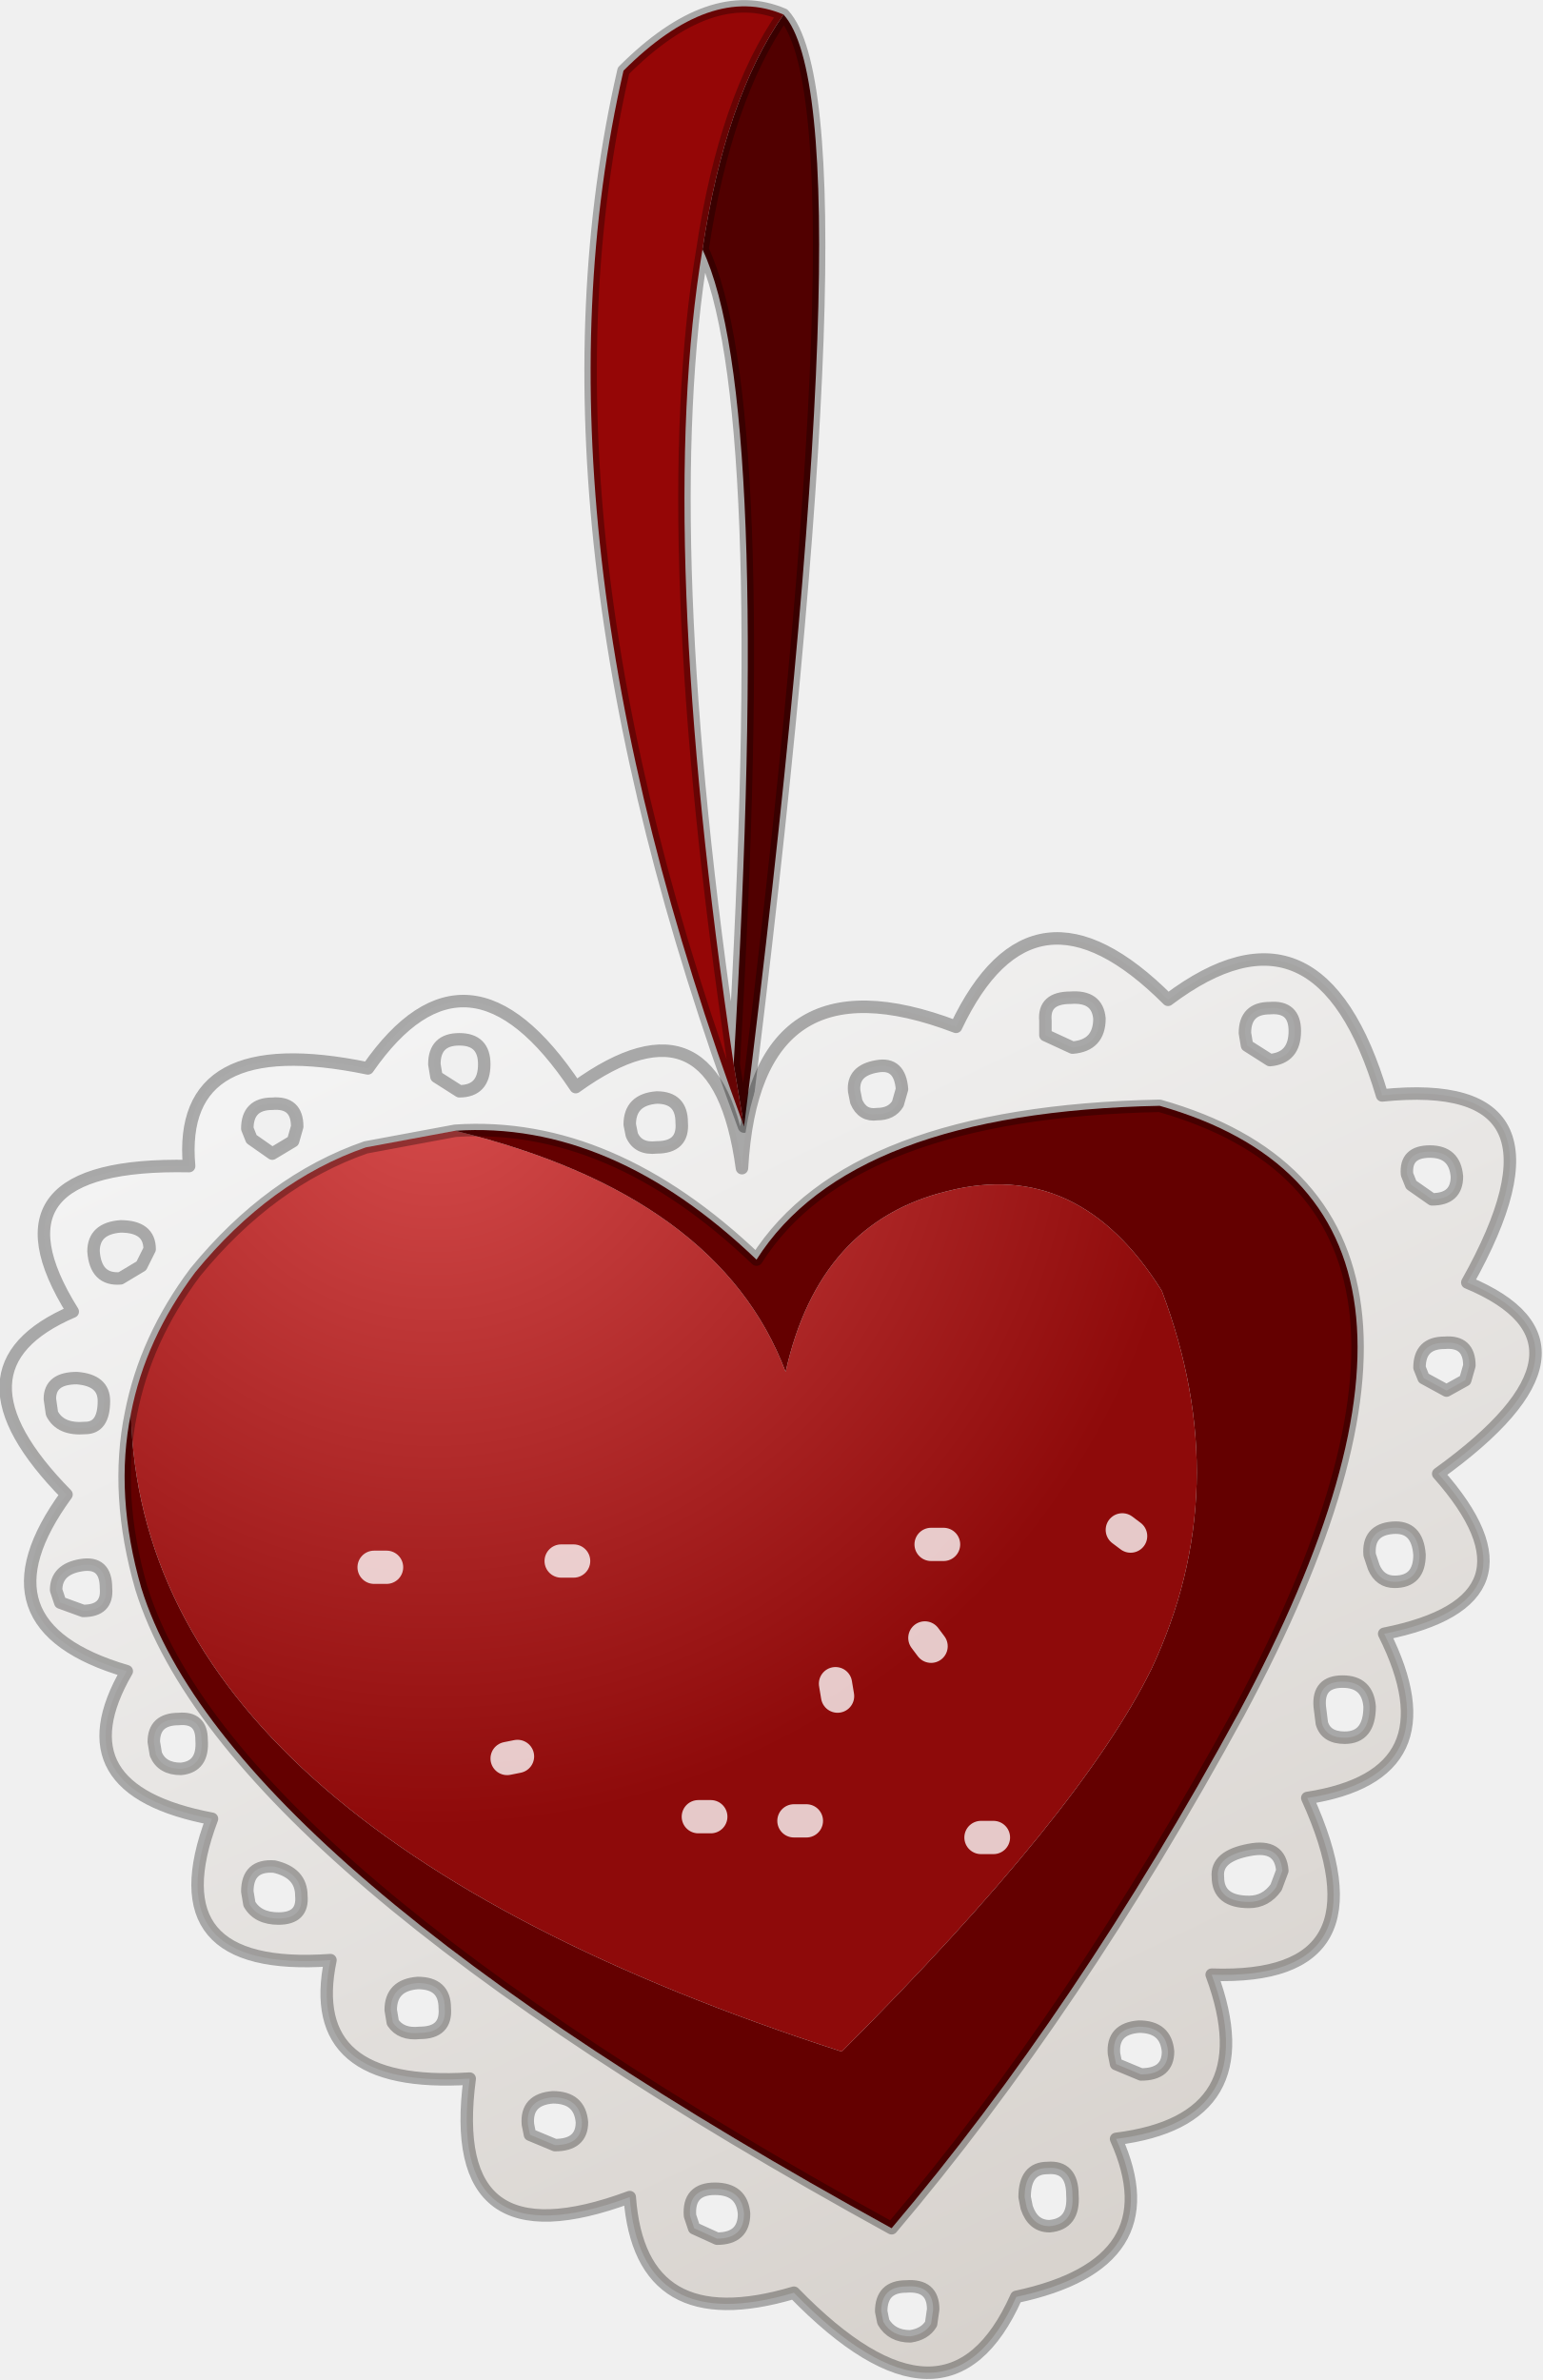
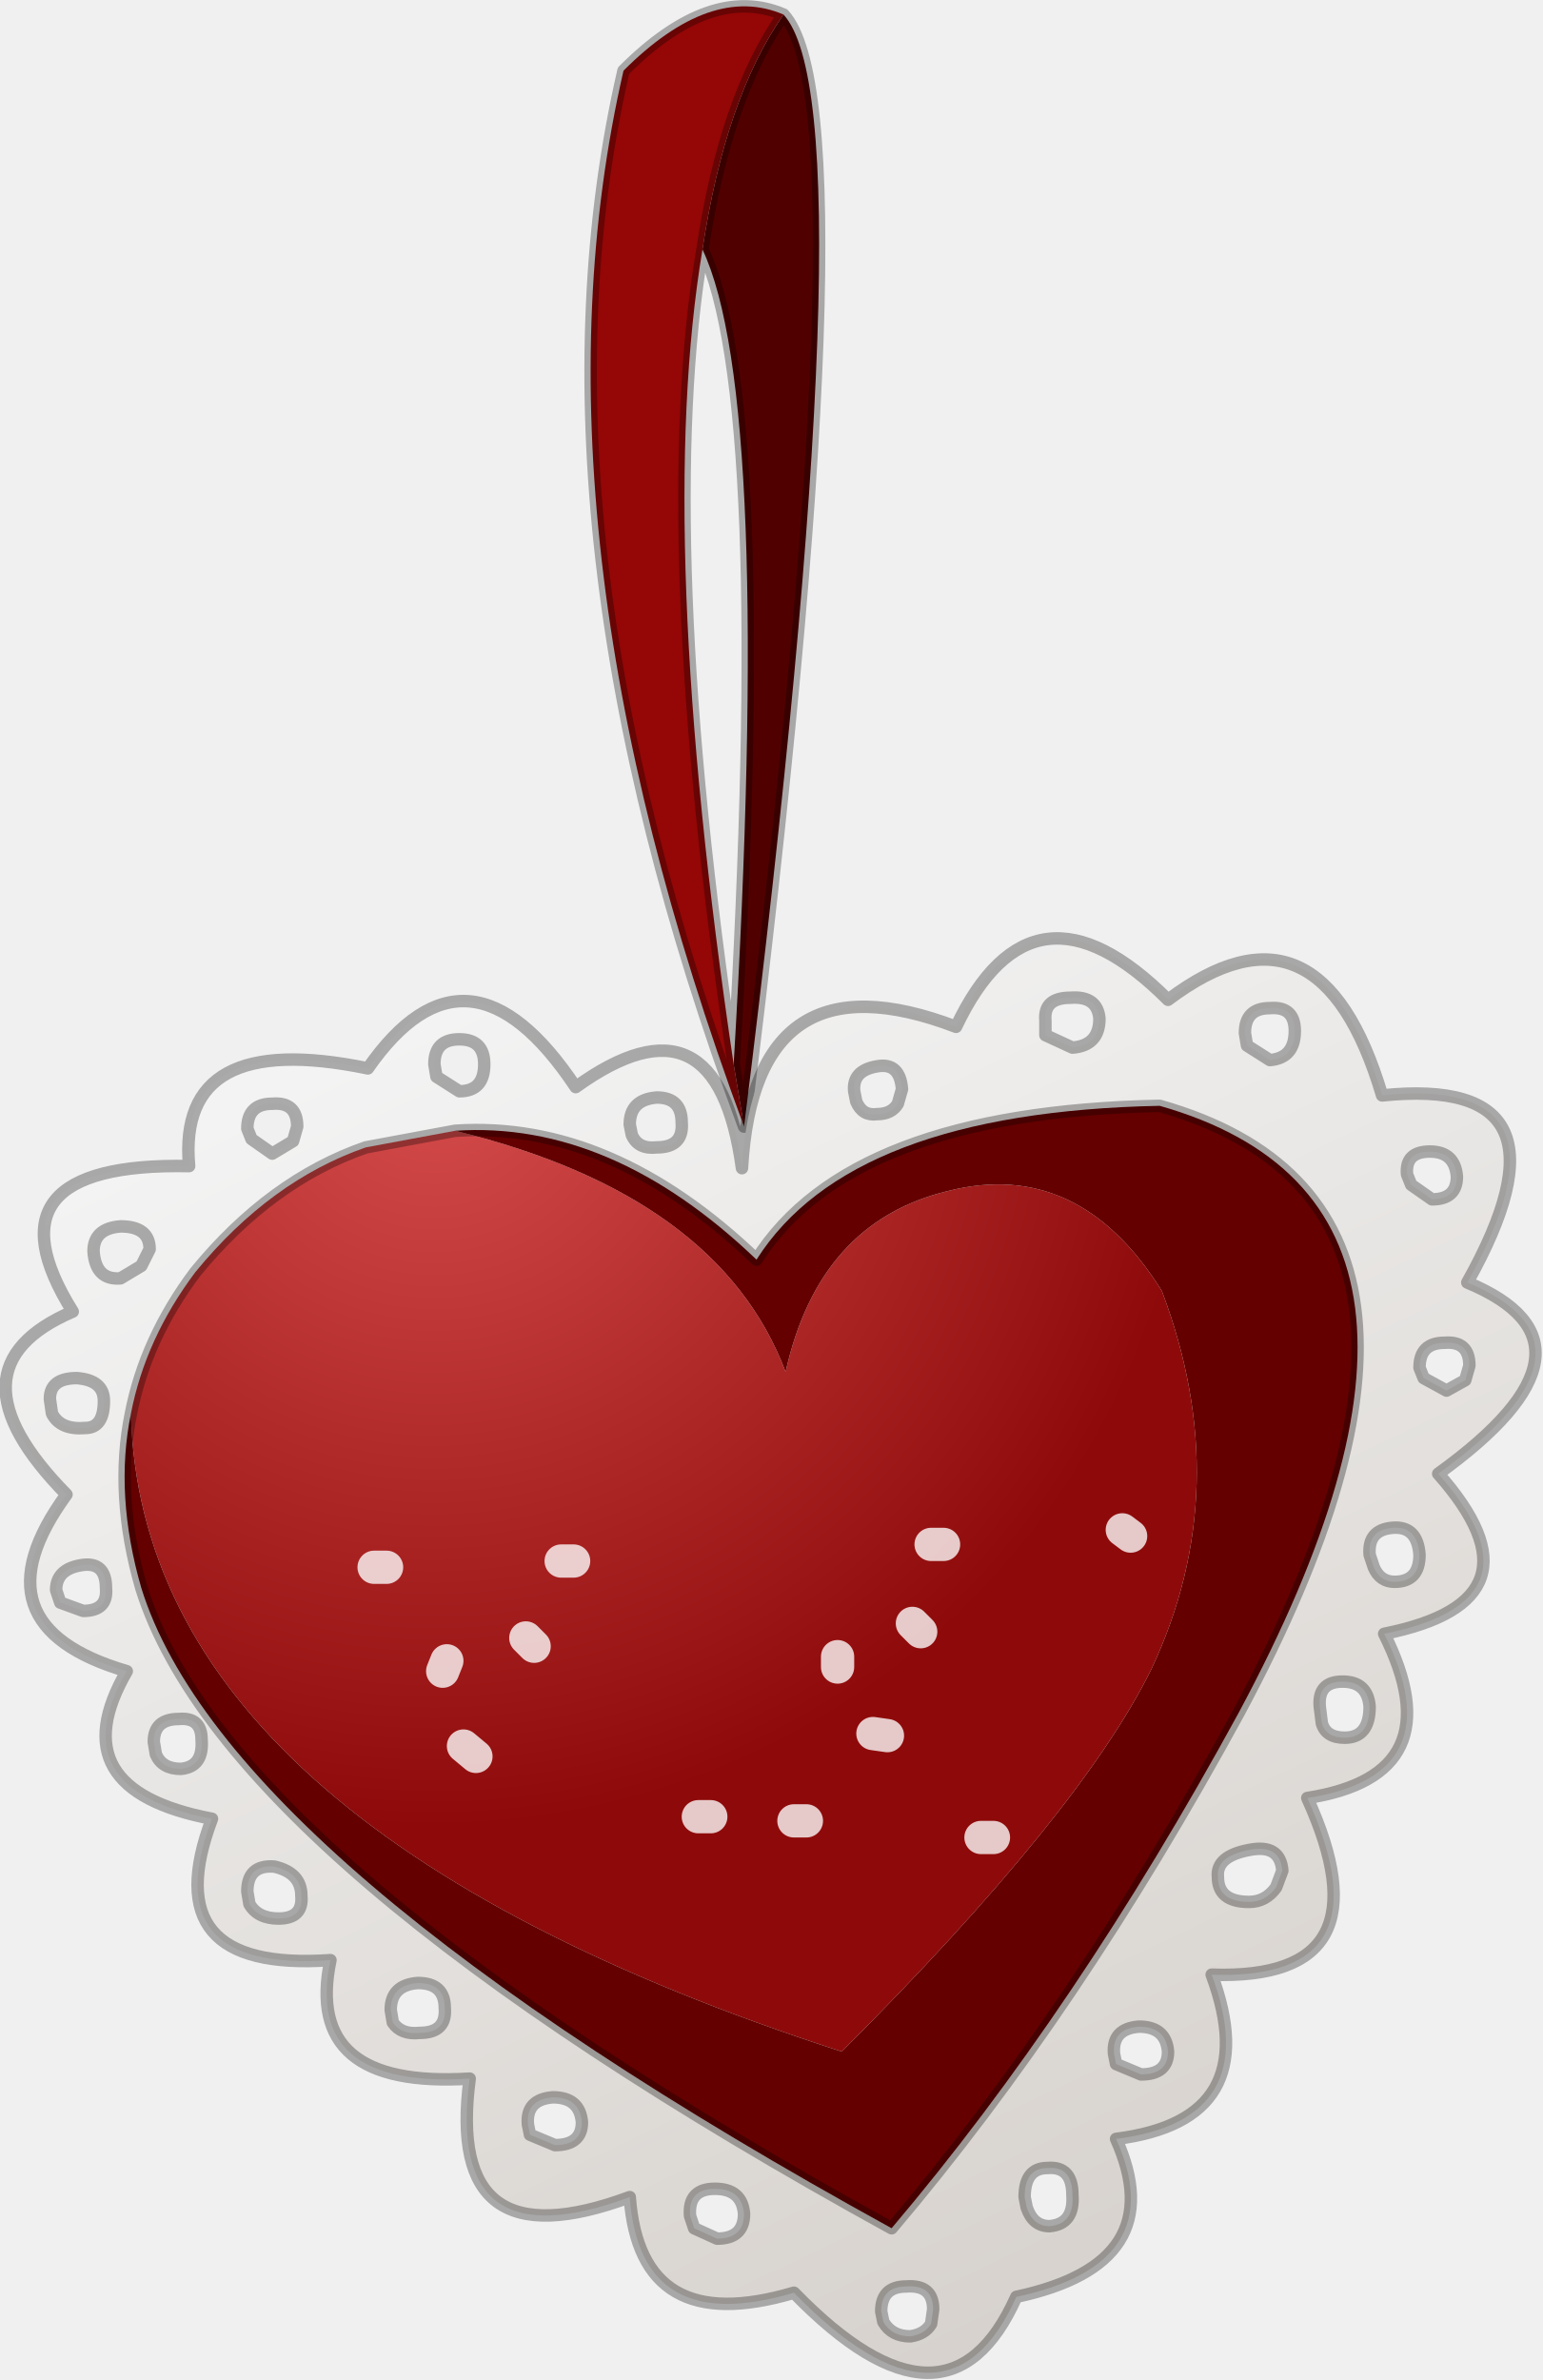
<svg xmlns="http://www.w3.org/2000/svg" xmlns:xlink="http://www.w3.org/1999/xlink" height="57.25px" width="37.1px">
  <g transform="matrix(1.0, 0.0, 0.0, 1.0, 16.65, 0.15)">
    <use height="57.25" transform="matrix(1.0, 0.0, 0.0, 1.0, -16.65, -0.15)" width="37.1" xlink:href="#decoration77-shape0" />
  </g>
  <defs>
    <g id="decoration77-shape0" transform="matrix(1.0, 0.0, 0.0, 1.0, 16.65, 0.15)">
      <path d="M2.2 0.2 Q4.3 2.5 1.25 26.95 L1.0 25.45 Q1.95 9.45 0.25 5.85 0.8 2.2 2.2 0.2" fill="#510000" fill-rule="evenodd" stroke="none" />
      <path d="M1.25 26.95 Q-4.15 12.4 -1.65 1.55 0.45 -0.55 2.2 0.2 0.8 2.2 0.25 5.85 -0.9 12.7 1.0 25.45 L1.25 26.95" fill="#950606" fill-rule="evenodd" stroke="none" />
      <path d="M2.2 0.2 Q4.3 2.5 1.25 26.95 -4.15 12.4 -1.65 1.55 0.45 -0.55 2.2 0.2 0.8 2.2 0.25 5.85 1.95 9.45 1.0 25.45 L1.25 26.95 M0.25 5.85 Q-0.9 12.7 1.0 25.45" fill="none" stroke="#000000" stroke-linecap="round" stroke-linejoin="round" stroke-opacity="0.302" stroke-width="0.3" />
-       <path d="M18.1 32.15 Q17.5 32.15 17.5 32.75 L17.6 33.0 18.15 33.3 18.6 33.05 18.7 32.7 Q18.7 32.1 18.1 32.15 M18.4 28.15 Q18.35 27.55 17.75 27.55 17.15 27.55 17.2 28.1 L17.3 28.35 17.8 28.7 Q18.4 28.7 18.4 28.15 M9.8 24.35 Q9.75 23.8 9.1 23.85 8.45 23.85 8.5 24.4 L8.5 24.75 9.15 25.05 Q9.8 25.0 9.8 24.35 M14.5 24.65 Q14.5 24.05 13.9 24.1 13.3 24.1 13.3 24.7 L13.35 25.0 13.9 25.35 Q14.5 25.3 14.5 24.65 M6.35 24.55 Q8.2 20.65 11.45 23.9 15.1 21.15 16.6 26.2 21.45 25.7 18.65 30.7 22.25 32.2 17.95 35.3 20.65 38.35 16.65 39.15 18.35 42.55 14.8 43.1 16.8 47.5 12.5 47.35 13.8 50.85 10.2 51.3 11.55 54.3 7.8 55.1 6.15 58.8 2.45 55.0 -1.25 56.1 -1.5 52.7 -5.95 54.35 -5.35 49.85 -9.35 50.1 -8.7 47.0 -12.95 47.3 -11.55 43.6 -15.25 42.9 -13.6 40.05 -17.35 38.95 -15.05 35.8 -18.05 32.75 -14.9 31.4 -17.15 27.8 -12.1 27.9 -12.4 24.6 -7.8 25.55 -5.4 22.1 -2.8 26.0 0.6 23.55 1.2 27.95 1.5 22.7 6.35 24.55 M-5.7 27.05 L-7.85 27.45 Q-10.15 28.25 -11.95 30.45 -13.15 32.05 -13.5 33.85 -13.9 35.8 -13.25 38.05 -11.2 44.65 4.8 53.45 9.25 48.2 13.15 41.05 19.7 28.85 11.25 26.45 3.8 26.6 1.55 30.15 -1.95 26.8 -5.7 27.05 M-3.35 50.3 Q-4.0 50.35 -3.95 50.95 L-3.9 51.2 -3.3 51.45 Q-2.65 51.45 -2.65 50.9 -2.7 50.3 -3.35 50.3 M-6.6 47.55 Q-7.25 47.6 -7.25 48.2 L-7.2 48.5 Q-7.0 48.8 -6.55 48.75 -5.9 48.75 -5.95 48.15 -5.95 47.55 -6.6 47.55 M-10.7 45.35 L-10.65 45.65 Q-10.45 46.0 -9.95 46.0 -9.35 46.0 -9.4 45.45 -9.4 44.9 -10.05 44.75 -10.7 44.7 -10.7 45.35 M-12.35 41.2 Q-12.95 41.2 -12.95 41.75 L-12.9 42.05 Q-12.75 42.4 -12.3 42.4 -11.75 42.35 -11.8 41.7 -11.8 41.15 -12.35 41.2 M-14.65 38.6 Q-14.05 38.6 -14.1 38.05 -14.1 37.4 -14.7 37.5 -15.3 37.6 -15.3 38.1 L-15.2 38.4 -14.65 38.6 M-15.45 33.5 L-15.4 33.85 Q-15.2 34.25 -14.6 34.2 -14.15 34.2 -14.15 33.55 -14.15 33.05 -14.8 33.0 -15.45 33.0 -15.45 33.5 M-13.75 30.6 L-13.25 30.3 -13.05 29.9 Q-13.05 29.35 -13.75 29.35 -14.4 29.4 -14.4 29.95 -14.35 30.65 -13.75 30.6 M-6.2 25.45 L-6.15 25.75 -5.6 26.1 Q-5.0 26.1 -5.0 25.45 -5.0 24.85 -5.6 24.85 -6.2 24.85 -6.2 25.45 M-9.5 26.95 Q-9.5 26.35 -10.1 26.4 -10.7 26.4 -10.7 27.0 L-10.6 27.25 -10.1 27.6 -9.6 27.3 -9.5 26.95 M-0.25 26.85 Q-0.25 26.25 -0.85 26.25 -1.5 26.3 -1.5 26.9 L-1.45 27.15 Q-1.3 27.5 -0.85 27.45 -0.2 27.45 -0.25 26.85 M0.05 53.45 L0.6 53.7 Q1.25 53.7 1.25 53.1 1.2 52.5 0.55 52.5 -0.1 52.5 -0.05 53.15 L0.05 53.45 M8.55 52.0 Q8.0 52.0 8.0 52.7 L8.05 52.95 Q8.2 53.4 8.6 53.4 9.2 53.35 9.15 52.65 9.15 51.95 8.55 52.0 M5.8 55.4 Q5.8 54.8 5.15 54.85 4.55 54.85 4.55 55.45 L4.6 55.7 Q4.8 56.05 5.25 56.05 5.6 56.0 5.75 55.75 L5.8 55.4 M10.75 48.6 Q10.1 48.65 10.15 49.25 L10.2 49.5 10.8 49.75 Q11.45 49.75 11.45 49.2 11.4 48.6 10.75 48.6 M12.65 45.0 Q12.65 45.6 13.4 45.6 13.8 45.6 14.05 45.25 L14.2 44.85 Q14.15 44.2 13.4 44.35 12.6 44.5 12.65 45.0 M15.7 41.65 Q16.3 41.65 16.3 40.9 16.25 40.3 15.65 40.3 15.05 40.3 15.1 40.9 L15.15 41.3 Q15.25 41.65 15.7 41.65 M16.4 37.55 Q16.55 37.9 16.9 37.9 17.5 37.9 17.5 37.25 17.45 36.55 16.85 36.6 16.25 36.65 16.3 37.25 L16.4 37.55 M3.9 26.1 L3.95 26.35 Q4.1 26.7 4.45 26.65 4.8 26.65 4.95 26.4 L5.05 26.05 Q5.0 25.4 4.45 25.5 3.85 25.6 3.9 26.1" fill="url(#decoration77-gradient0)" fill-rule="evenodd" stroke="none" />
+       <path d="M18.6 33.05 L18.7 32.7 Q18.7 32.1 18.1 32.15 17.5 32.15 17.5 32.75 L17.6 33.0 18.15 33.3 18.6 33.05 M18.4 28.15 Q18.35 27.55 17.75 27.55 17.15 27.55 17.2 28.1 L17.3 28.35 17.8 28.7 Q18.4 28.7 18.4 28.15 M6.35 24.55 Q8.2 20.65 11.45 23.9 15.1 21.15 16.6 26.2 21.45 25.7 18.65 30.7 22.25 32.2 17.95 35.3 20.65 38.35 16.65 39.15 18.35 42.55 14.8 43.1 16.8 47.5 12.5 47.35 13.8 50.85 10.2 51.3 11.55 54.3 7.8 55.1 6.15 58.8 2.45 55.0 -1.25 56.1 -1.5 52.7 -5.95 54.35 -5.35 49.85 -9.35 50.1 -8.7 47.0 -12.95 47.3 -11.55 43.6 -15.25 42.9 -13.6 40.05 -17.35 38.95 -15.05 35.8 -18.05 32.75 -14.9 31.4 -17.15 27.8 -12.1 27.9 -12.4 24.6 -7.8 25.55 -5.4 22.1 -2.8 26.0 0.6 23.55 1.2 27.95 1.5 22.7 6.35 24.55 M14.5 24.65 Q14.5 24.05 13.9 24.1 13.3 24.1 13.3 24.7 L13.35 25.0 13.9 25.35 Q14.5 25.3 14.5 24.65 M9.8 24.35 Q9.75 23.8 9.1 23.85 8.45 23.85 8.5 24.4 L8.5 24.75 9.15 25.05 Q9.8 25.0 9.8 24.35 M-5.7 27.05 L-7.85 27.45 Q-10.15 28.25 -11.95 30.45 -13.15 32.05 -13.5 33.85 -13.9 35.8 -13.25 38.05 -11.2 44.65 4.8 53.45 9.25 48.2 13.15 41.05 19.7 28.85 11.25 26.45 3.8 26.6 1.55 30.15 -1.95 26.8 -5.7 27.05 M-2.65 50.9 Q-2.7 50.3 -3.35 50.3 -4.0 50.35 -3.95 50.95 L-3.9 51.2 -3.3 51.45 Q-2.65 51.45 -2.65 50.9 M-5.95 48.15 Q-5.95 47.55 -6.6 47.55 -7.25 47.6 -7.25 48.2 L-7.2 48.5 Q-7.0 48.8 -6.55 48.75 -5.9 48.75 -5.95 48.15 M-10.7 45.35 L-10.65 45.65 Q-10.45 46.0 -9.95 46.0 -9.35 46.0 -9.4 45.45 -9.4 44.9 -10.05 44.75 -10.7 44.7 -10.7 45.35 M-14.1 38.05 Q-14.1 37.4 -14.7 37.5 -15.3 37.6 -15.3 38.1 L-15.2 38.4 -14.65 38.6 Q-14.05 38.6 -14.1 38.05 M-12.35 41.2 Q-12.95 41.2 -12.95 41.75 L-12.9 42.05 Q-12.75 42.4 -12.3 42.4 -11.75 42.35 -11.8 41.7 -11.8 41.15 -12.35 41.2 M-15.45 33.5 L-15.4 33.85 Q-15.2 34.25 -14.6 34.2 -14.15 34.2 -14.15 33.55 -14.15 33.05 -14.8 33.0 -15.45 33.0 -15.45 33.5 M-14.4 29.95 Q-14.35 30.65 -13.75 30.6 L-13.25 30.3 -13.05 29.9 Q-13.05 29.35 -13.75 29.35 -14.4 29.4 -14.4 29.95 M-6.2 25.45 L-6.15 25.75 -5.6 26.1 Q-5.0 26.1 -5.0 25.45 -5.0 24.85 -5.6 24.85 -6.2 24.85 -6.2 25.45 M-9.5 26.95 Q-9.5 26.35 -10.1 26.4 -10.7 26.4 -10.7 27.0 L-10.6 27.25 -10.1 27.6 -9.6 27.3 -9.5 26.95 M-0.85 27.45 Q-0.2 27.45 -0.25 26.85 -0.25 26.25 -0.85 26.25 -1.5 26.3 -1.5 26.9 L-1.45 27.15 Q-1.3 27.5 -0.85 27.45 M0.05 53.45 L0.6 53.7 Q1.25 53.7 1.25 53.1 1.2 52.5 0.55 52.5 -0.1 52.5 -0.05 53.15 L0.05 53.45 M5.8 55.4 Q5.8 54.8 5.15 54.85 4.55 54.85 4.55 55.45 L4.6 55.7 Q4.8 56.05 5.25 56.05 5.6 56.0 5.75 55.75 L5.8 55.4 M8.55 52.0 Q8.0 52.0 8.0 52.7 L8.05 52.95 Q8.2 53.4 8.6 53.4 9.2 53.35 9.15 52.65 9.15 51.95 8.55 52.0 M10.75 48.6 Q10.1 48.65 10.15 49.25 L10.2 49.5 10.8 49.75 Q11.45 49.75 11.45 49.2 11.4 48.6 10.75 48.6 M13.4 44.35 Q12.6 44.5 12.65 45.0 12.65 45.6 13.4 45.6 13.8 45.6 14.05 45.25 L14.2 44.85 Q14.15 44.2 13.4 44.35 M16.3 37.25 L16.4 37.55 Q16.55 37.9 16.9 37.9 17.5 37.9 17.5 37.25 17.45 36.55 16.85 36.6 16.25 36.65 16.3 37.25 M15.7 41.65 Q16.3 41.65 16.3 40.9 16.25 40.3 15.65 40.3 15.05 40.3 15.1 40.9 L15.15 41.3 Q15.25 41.65 15.7 41.65 M4.45 25.5 Q3.85 25.6 3.9 26.1 L3.95 26.35 Q4.1 26.7 4.45 26.65 4.8 26.65 4.95 26.4 L5.05 26.05 Q5.0 25.4 4.45 25.5" fill="url(#decoration77-gradient0)" fill-rule="evenodd" stroke="none" />
      <path d="M-5.7 27.05 Q0.65 28.6 2.25 32.85 3.05 29.25 6.15 28.5 9.3 27.7 11.3 30.9 13.1 35.65 11.05 40.0 9.35 43.45 3.6 49.2 -13.25 43.75 -13.5 33.85 -13.15 32.05 -11.95 30.45 -10.15 28.25 -7.85 27.45 L-5.7 27.05" fill="url(#decoration77-gradient1)" fill-rule="evenodd" stroke="none" />
      <path d="M-13.5 33.85 Q-13.25 43.75 3.6 49.2 9.35 43.45 11.05 40.0 13.1 35.65 11.3 30.9 9.3 27.7 6.15 28.5 3.05 29.25 2.25 32.85 0.65 28.6 -5.7 27.05 -1.95 26.8 1.55 30.15 3.8 26.6 11.25 26.45 19.7 28.85 13.15 41.05 9.25 48.2 4.8 53.45 -11.2 44.65 -13.25 38.05 -13.9 35.8 -13.5 33.85" fill="#640000" fill-rule="evenodd" stroke="none" />
-       <path d="M6.35 24.55 Q1.5 22.7 1.2 27.95 0.6 23.55 -2.8 26.0 -5.4 22.1 -7.8 25.55 -12.4 24.6 -12.1 27.9 -17.15 27.8 -14.9 31.4 -18.05 32.75 -15.05 35.8 -17.35 38.95 -13.6 40.05 -15.25 42.9 -11.55 43.6 -12.95 47.3 -8.7 47.0 -9.35 50.1 -5.35 49.85 -5.95 54.35 -1.5 52.7 -1.25 56.1 2.45 55.0 6.15 58.8 7.8 55.1 11.55 54.3 10.2 51.3 13.8 50.85 12.5 47.35 16.8 47.5 14.8 43.1 18.35 42.55 16.65 39.15 20.65 38.35 17.95 35.3 22.25 32.2 18.65 30.7 21.45 25.7 16.6 26.2 15.1 21.15 11.45 23.9 8.2 20.65 6.35 24.55 M14.5 24.65 Q14.5 25.3 13.9 25.35 L13.35 25.0 13.3 24.7 Q13.3 24.1 13.9 24.1 14.5 24.05 14.5 24.65 M9.8 24.35 Q9.8 25.0 9.15 25.05 L8.5 24.75 8.5 24.4 Q8.45 23.85 9.1 23.85 9.75 23.8 9.8 24.35 M18.4 28.15 Q18.4 28.7 17.8 28.7 L17.3 28.35 17.2 28.1 Q17.15 27.55 17.75 27.55 18.35 27.55 18.4 28.15 M18.1 32.15 Q18.7 32.1 18.7 32.7 L18.6 33.05 18.15 33.3 17.6 33.0 17.5 32.75 Q17.5 32.15 18.1 32.15 M-5.7 27.05 L-7.85 27.45 Q-10.15 28.25 -11.95 30.45 -13.15 32.05 -13.5 33.85 -13.9 35.8 -13.25 38.05 -11.2 44.65 4.8 53.45 9.25 48.2 13.15 41.05 19.7 28.85 11.25 26.45 3.8 26.6 1.55 30.15 -1.95 26.8 -5.7 27.05 M3.9 26.1 Q3.85 25.6 4.45 25.5 5.0 25.4 5.05 26.05 L4.95 26.4 Q4.8 26.65 4.45 26.65 4.1 26.7 3.95 26.35 L3.9 26.1 M16.4 37.55 L16.3 37.25 Q16.25 36.65 16.85 36.6 17.45 36.55 17.5 37.25 17.5 37.9 16.9 37.9 16.55 37.9 16.4 37.55 M15.7 41.65 Q15.25 41.65 15.15 41.3 L15.1 40.9 Q15.05 40.3 15.65 40.3 16.25 40.3 16.3 40.9 16.3 41.65 15.7 41.65 M12.65 45.0 Q12.6 44.5 13.4 44.35 14.15 44.2 14.2 44.85 L14.05 45.25 Q13.8 45.6 13.4 45.6 12.65 45.6 12.65 45.0 M10.75 48.6 Q11.4 48.6 11.45 49.2 11.45 49.75 10.8 49.75 L10.2 49.5 10.15 49.25 Q10.1 48.65 10.75 48.6 M5.8 55.4 L5.75 55.75 Q5.6 56.0 5.25 56.05 4.8 56.05 4.6 55.7 L4.55 55.45 Q4.55 54.85 5.15 54.85 5.8 54.8 5.8 55.4 M8.55 52.0 Q9.15 51.95 9.15 52.65 9.2 53.35 8.6 53.4 8.2 53.4 8.05 52.95 L8.0 52.7 Q8.0 52.0 8.55 52.0 M0.05 53.45 L-0.05 53.15 Q-0.1 52.5 0.55 52.5 1.2 52.5 1.25 53.1 1.25 53.7 0.6 53.7 L0.05 53.45 M-0.25 26.85 Q-0.2 27.45 -0.85 27.45 -1.3 27.5 -1.45 27.15 L-1.5 26.9 Q-1.5 26.3 -0.85 26.25 -0.25 26.25 -0.25 26.85 M-9.5 26.95 L-9.6 27.3 -10.1 27.6 -10.6 27.25 -10.7 27.0 Q-10.7 26.4 -10.1 26.4 -9.5 26.35 -9.5 26.95 M-6.2 25.45 Q-6.2 24.85 -5.6 24.85 -5.0 24.85 -5.0 25.45 -5.0 26.1 -5.6 26.1 L-6.15 25.75 -6.2 25.45 M-13.75 30.6 Q-14.35 30.65 -14.4 29.95 -14.4 29.4 -13.75 29.35 -13.05 29.35 -13.05 29.9 L-13.25 30.3 -13.75 30.6 M-15.45 33.5 Q-15.45 33.0 -14.8 33.0 -14.15 33.05 -14.15 33.55 -14.15 34.2 -14.6 34.2 -15.2 34.25 -15.4 33.85 L-15.45 33.5 M-14.65 38.6 L-15.2 38.4 -15.3 38.1 Q-15.3 37.6 -14.7 37.5 -14.1 37.4 -14.1 38.05 -14.05 38.6 -14.65 38.6 M-12.35 41.2 Q-11.8 41.15 -11.8 41.7 -11.75 42.35 -12.3 42.4 -12.75 42.4 -12.9 42.05 L-12.95 41.75 Q-12.95 41.2 -12.35 41.2 M-10.7 45.35 Q-10.7 44.7 -10.05 44.75 -9.4 44.9 -9.4 45.45 -9.35 46.0 -9.95 46.0 -10.45 46.0 -10.65 45.65 L-10.7 45.35 M-6.6 47.55 Q-5.95 47.55 -5.95 48.15 -5.9 48.75 -6.55 48.75 -7.0 48.8 -7.2 48.5 L-7.25 48.2 Q-7.25 47.6 -6.6 47.55 M-3.35 50.3 Q-2.7 50.3 -2.65 50.9 -2.65 51.45 -3.3 51.45 L-3.9 51.2 -3.95 50.95 Q-4.0 50.35 -3.35 50.3" fill="none" stroke="#000000" stroke-linecap="round" stroke-linejoin="round" stroke-opacity="0.302" stroke-width="0.3" />
-       <path d="M10.55 36.8 L10.35 36.65 M6.05 37.0 L5.75 37.0 M5.75 39.45 L5.6 39.25 M3.45 40.35 L3.5 40.65 M0.15 43.55 L0.45 43.55 M2.45 43.65 L2.75 43.65 M6.95 44.05 L7.25 44.05 M-2.85 37.4 L-3.15 37.4 M-4.45 42.15 L-4.2 42.1 M-7.35 37.55 L-7.65 37.55" fill="none" stroke="#ffffff" stroke-linecap="round" stroke-linejoin="round" stroke-opacity="0.78" stroke-width="0.8" />
+       <path d="M9.8 24.35 Q9.8 25.0 9.15 25.05 L8.5 24.75 8.5 24.4 Q8.45 23.85 9.1 23.85 9.75 23.8 9.8 24.35 M14.5 24.65 Q14.5 25.3 13.9 25.35 L13.35 25.0 13.3 24.7 Q13.3 24.1 13.9 24.1 14.5 24.05 14.5 24.65 M6.35 24.55 Q1.5 22.7 1.2 27.95 0.6 23.55 -2.8 26.0 -5.4 22.1 -7.8 25.55 -12.4 24.6 -12.1 27.9 -17.15 27.8 -14.9 31.4 -18.05 32.75 -15.05 35.8 -17.35 38.95 -13.6 40.05 -15.25 42.9 -11.55 43.6 -12.95 47.3 -8.7 47.0 -9.35 50.1 -5.35 49.85 -5.95 54.35 -1.5 52.7 -1.25 56.1 2.45 55.0 6.15 58.8 7.8 55.1 11.55 54.3 10.2 51.3 13.8 50.85 12.5 47.35 16.8 47.5 14.8 43.1 18.35 42.55 16.65 39.15 20.65 38.35 17.95 35.3 22.25 32.2 18.65 30.7 21.45 25.7 16.6 26.2 15.1 21.15 11.45 23.9 8.2 20.65 6.35 24.55 M18.4 28.15 Q18.4 28.7 17.8 28.7 L17.3 28.35 17.2 28.1 Q17.15 27.55 17.75 27.55 18.35 27.55 18.4 28.15 M18.6 33.05 L18.15 33.3 17.6 33.0 17.5 32.75 Q17.5 32.15 18.1 32.15 18.7 32.1 18.7 32.7 L18.6 33.05 M-5.7 27.05 L-7.85 27.45 Q-10.15 28.25 -11.95 30.45 -13.15 32.05 -13.5 33.85 -13.9 35.8 -13.25 38.05 -11.2 44.65 4.8 53.45 9.25 48.2 13.15 41.05 19.7 28.85 11.25 26.45 3.8 26.6 1.55 30.15 -1.95 26.8 -5.7 27.05 M4.45 25.5 Q5.0 25.4 5.05 26.05 L4.95 26.4 Q4.8 26.65 4.45 26.65 4.1 26.7 3.95 26.35 L3.9 26.1 Q3.85 25.6 4.45 25.5 M15.7 41.65 Q15.25 41.65 15.15 41.3 L15.1 40.9 Q15.05 40.3 15.65 40.3 16.25 40.3 16.3 40.9 16.3 41.65 15.7 41.65 M16.3 37.25 Q16.25 36.65 16.85 36.6 17.45 36.55 17.5 37.25 17.5 37.9 16.9 37.9 16.55 37.9 16.4 37.55 L16.3 37.25 M13.4 44.35 Q14.15 44.2 14.2 44.85 L14.05 45.25 Q13.8 45.6 13.4 45.6 12.65 45.6 12.65 45.0 12.6 44.5 13.4 44.35 M10.75 48.6 Q11.4 48.6 11.45 49.2 11.45 49.75 10.8 49.75 L10.2 49.5 10.15 49.25 Q10.1 48.65 10.75 48.6 M8.55 52.0 Q9.15 51.95 9.15 52.65 9.2 53.35 8.6 53.4 8.2 53.4 8.05 52.95 L8.0 52.7 Q8.0 52.0 8.55 52.0 M5.8 55.4 L5.75 55.75 Q5.6 56.0 5.25 56.05 4.8 56.05 4.6 55.7 L4.55 55.45 Q4.55 54.85 5.15 54.85 5.8 54.8 5.8 55.4 M0.05 53.45 L-0.05 53.15 Q-0.1 52.5 0.55 52.5 1.2 52.5 1.25 53.1 1.25 53.7 0.6 53.7 L0.05 53.45 M-0.85 27.45 Q-1.3 27.5 -1.45 27.15 L-1.5 26.9 Q-1.5 26.3 -0.85 26.25 -0.25 26.25 -0.25 26.85 -0.2 27.45 -0.85 27.45 M-9.5 26.95 L-9.6 27.3 -10.1 27.6 -10.6 27.25 -10.7 27.0 Q-10.7 26.4 -10.1 26.4 -9.5 26.35 -9.5 26.95 M-6.2 25.45 Q-6.2 24.85 -5.6 24.85 -5.0 24.85 -5.0 25.45 -5.0 26.1 -5.6 26.1 L-6.15 25.75 -6.2 25.45 M-14.4 29.95 Q-14.4 29.4 -13.75 29.35 -13.05 29.35 -13.05 29.9 L-13.25 30.3 -13.75 30.6 Q-14.35 30.65 -14.4 29.95 M-15.45 33.5 Q-15.45 33.0 -14.8 33.0 -14.15 33.05 -14.15 33.55 -14.15 34.2 -14.6 34.2 -15.2 34.25 -15.4 33.85 L-15.45 33.5 M-12.35 41.2 Q-11.8 41.15 -11.8 41.7 -11.75 42.35 -12.3 42.4 -12.75 42.4 -12.9 42.05 L-12.95 41.75 Q-12.95 41.2 -12.35 41.2 M-14.1 38.05 Q-14.05 38.6 -14.65 38.6 L-15.2 38.4 -15.3 38.1 Q-15.3 37.6 -14.7 37.5 -14.1 37.4 -14.1 38.05 M-10.7 45.35 Q-10.7 44.7 -10.05 44.75 -9.4 44.9 -9.4 45.45 -9.35 46.0 -9.95 46.0 -10.45 46.0 -10.65 45.65 L-10.7 45.35 M-5.95 48.15 Q-5.9 48.75 -6.55 48.75 -7.0 48.8 -7.2 48.5 L-7.25 48.2 Q-7.25 47.6 -6.6 47.55 -5.95 47.55 -5.95 48.15 M-2.65 50.9 Q-2.65 51.45 -3.3 51.45 L-3.9 51.2 -3.95 50.95 Q-4.0 50.35 -3.35 50.3 -2.7 50.3 -2.65 50.9" fill="none" stroke="#000000" stroke-linecap="round" stroke-linejoin="round" stroke-opacity="0.302" stroke-width="0.3" />
+       <path d="M10.55 36.8 L10.35 36.65 M6.05 37.0 L5.75 37.0 M5.5 39.1 L5.3 38.9 M4.35 41.55 L4.7 41.6 M3.5 39.7 L3.5 39.95 M0.15 43.55 L0.45 43.55 M2.45 43.65 L2.75 43.65 M6.95 44.05 L7.25 44.05 M-2.85 37.4 L-3.15 37.4 M-3.8 39.45 L-4.0 39.25 M-5.9 39.8 L-6.0 40.05 M-5.5 41.85 L-5.2 42.1 M-7.35 37.55 L-7.65 37.55" fill="none" stroke="#ffffff" stroke-linecap="round" stroke-linejoin="round" stroke-opacity="0.78" stroke-width="0.8" />
    </g>
    <linearGradient gradientTransform="matrix(0.0097, 0.0202, -0.0189, 0.009, 2.15, 39.85)" gradientUnits="userSpaceOnUse" id="decoration77-gradient0" spreadMethod="pad" x1="-819.2" x2="819.2">
      <stop offset="0.02" stop-color="#f3f3f3" />
      <stop offset="0.957" stop-color="#d7d2cd" />
    </linearGradient>
    <radialGradient cx="0" cy="0" gradientTransform="matrix(0.0224, -9.0E-4, 9.0E-4, 0.0224, -6.2, 25.45)" gradientUnits="userSpaceOnUse" id="decoration77-gradient1" r="819.2" spreadMethod="pad">
      <stop offset="0.0" stop-color="#d74d4d" />
      <stop offset="1.0" stop-color="#8e0a0a" />
    </radialGradient>
  </defs>
</svg>
